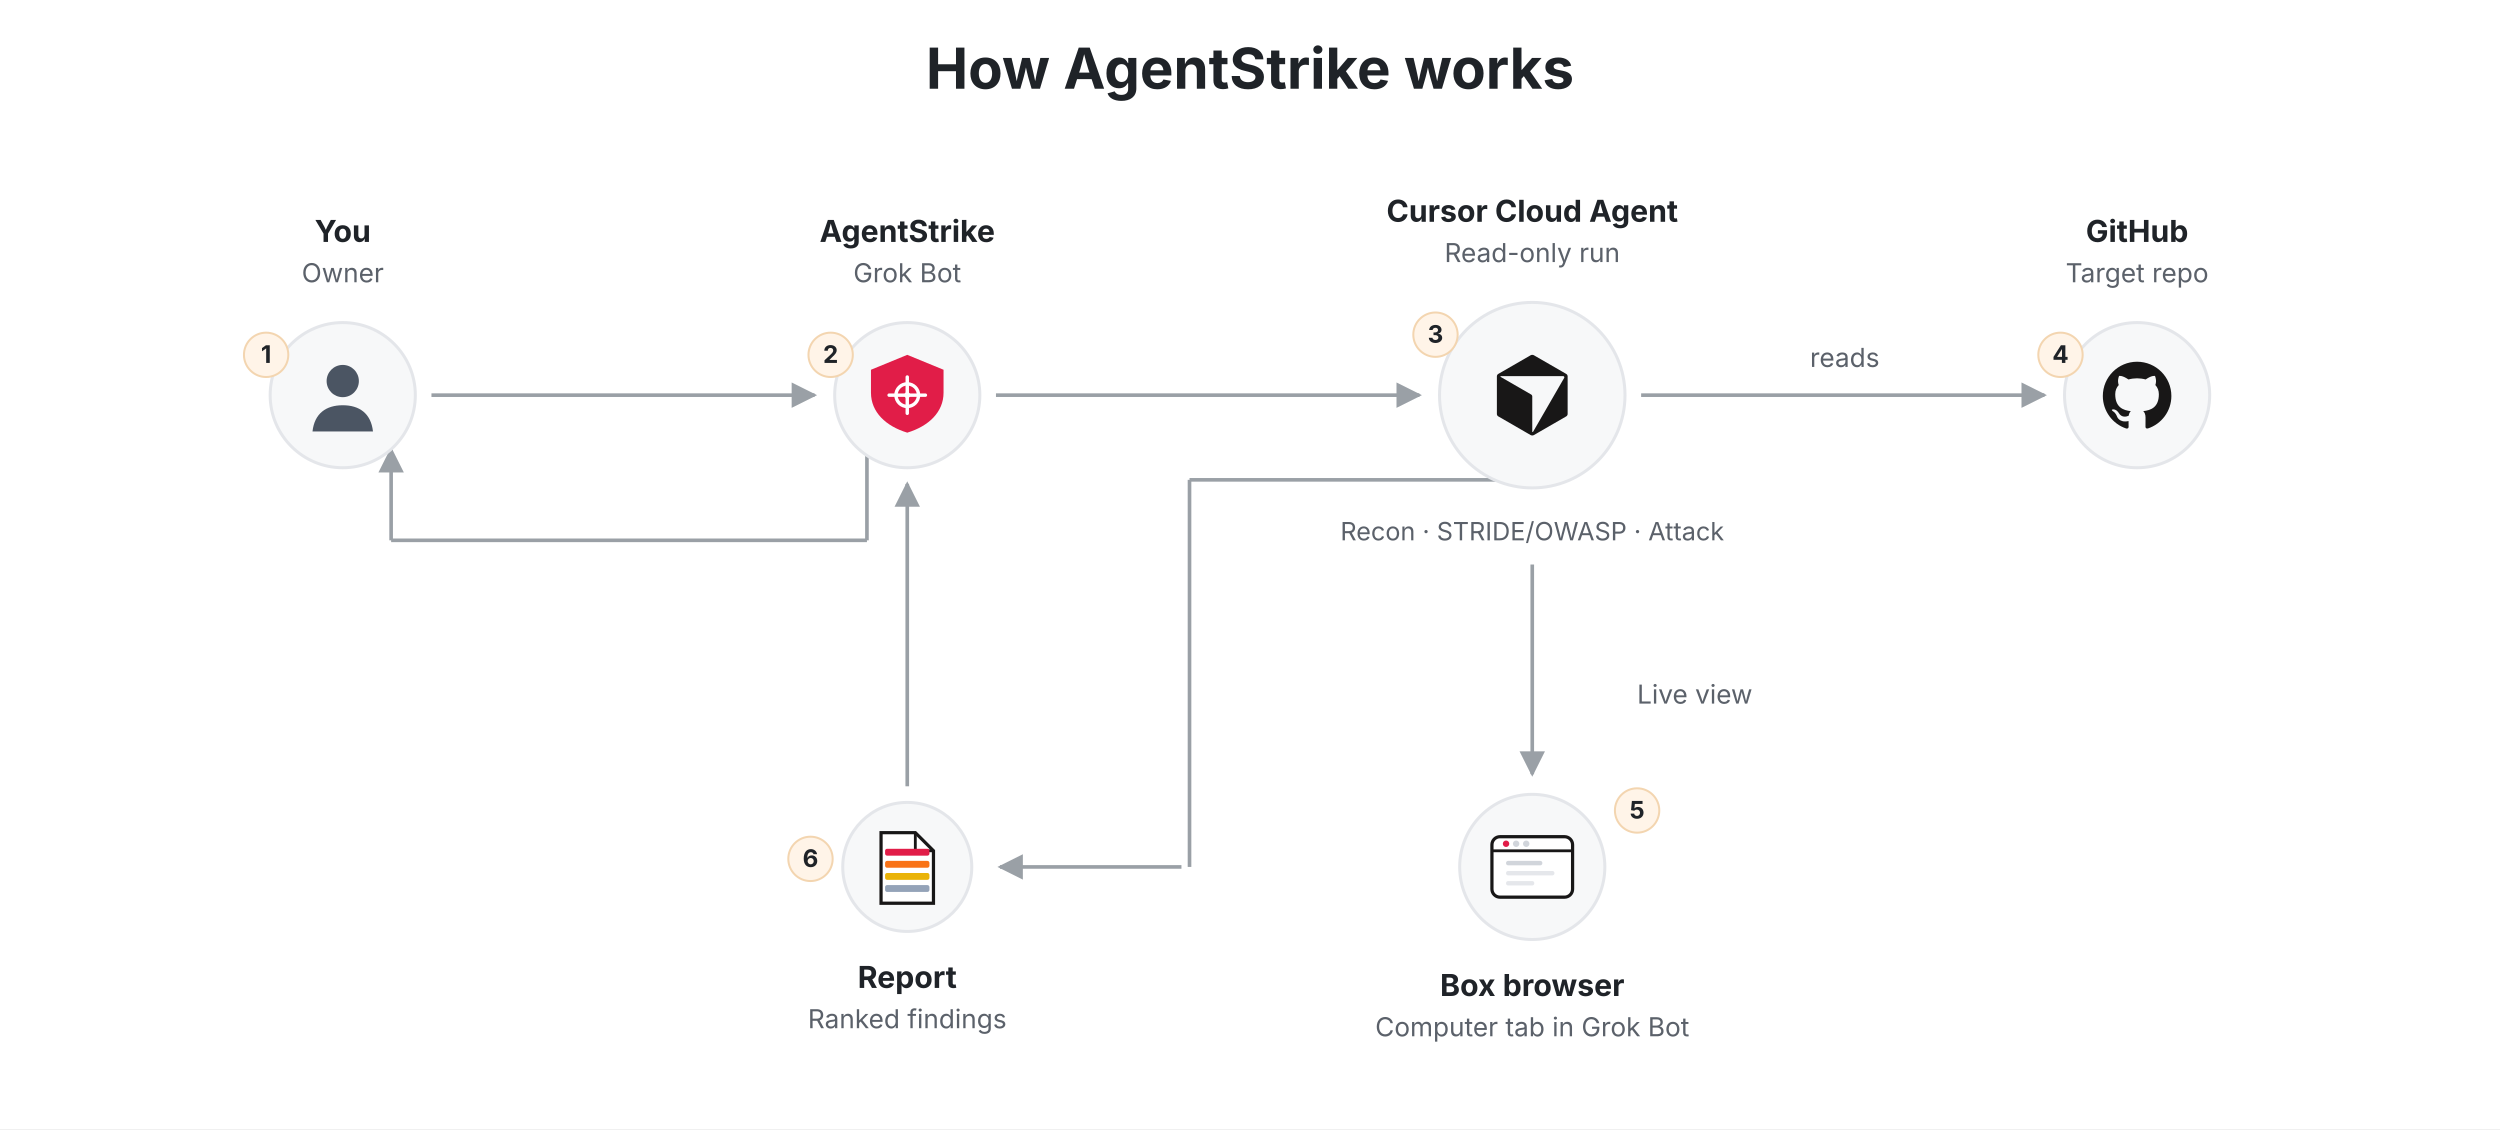
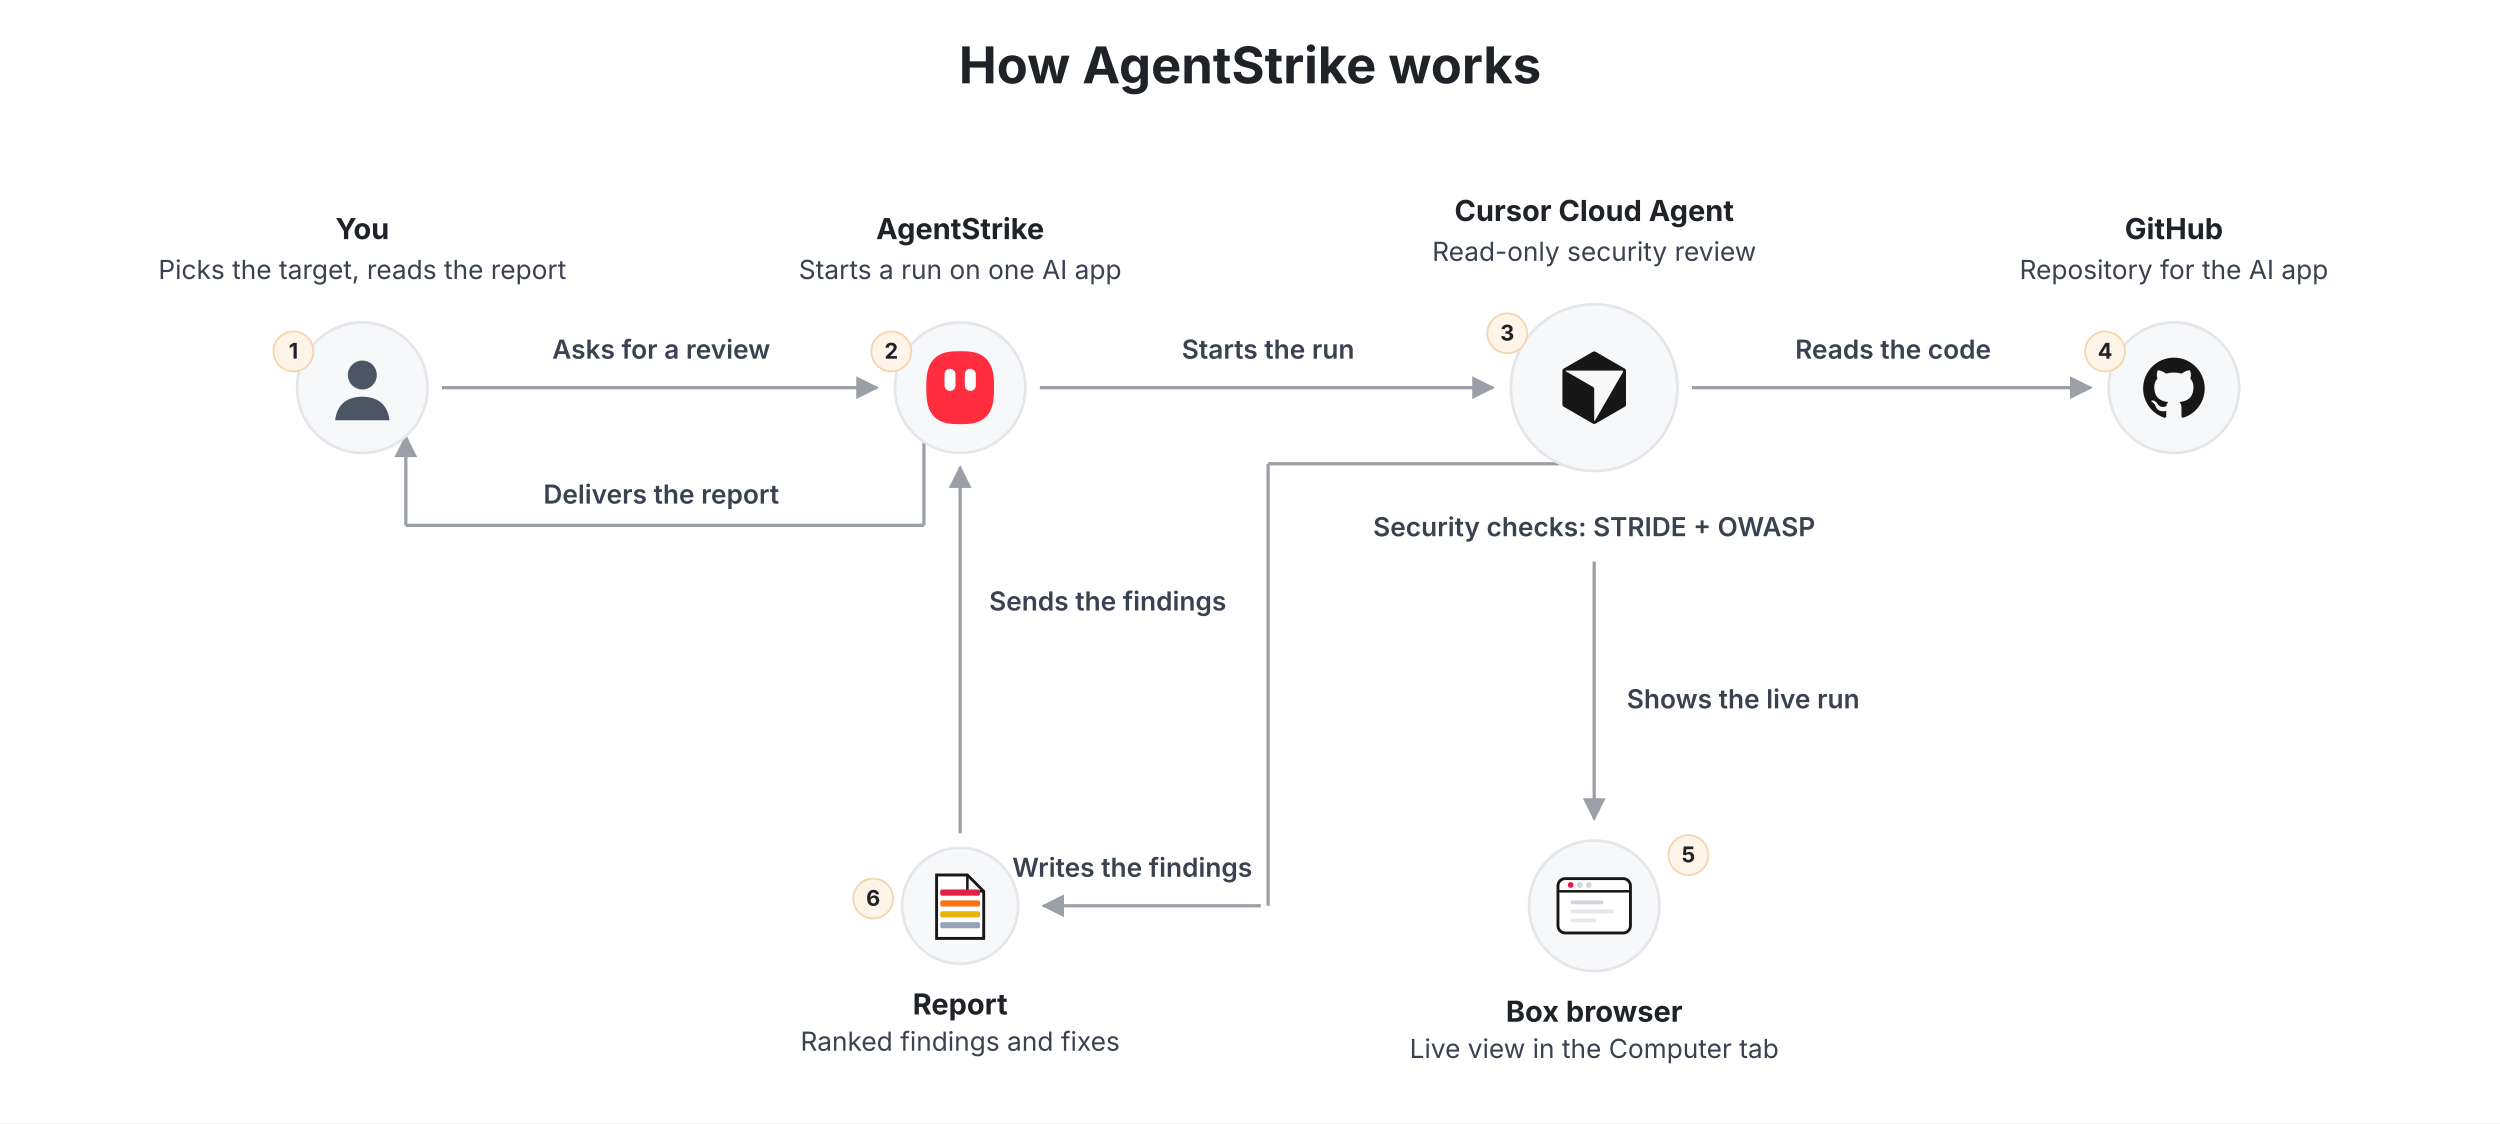
- <svg xmlns="http://www.w3.org/2000/svg" width="1240" height="560" viewBox="0 0 1240 560" role="img" aria-label="How AgentStrike works">
-   <rect width="1240" height="560" fill="#FFFFFF" />
+ <svg xmlns="http://www.w3.org/2000/svg" width="1380" height="620" viewBox="0 0 1380 620" role="img" aria-label="How AgentStrike works">
+   <rect width="1380" height="620" fill="#FFFFFF" />
  <defs>
    <marker id="arrow" viewBox="0 0 10 10" refX="9" refY="5" markerWidth="7" markerHeight="7" orient="auto">
      <path d="M0 0 L10 5 L0 10 z" fill="#9AA0A6" />
    </marker>
  </defs>
  <style>
    text { font-family: ui-sans-serif, Inter, system-ui, -apple-system, "Segoe UI", sans-serif; fill: #1F2328; }
    .title { font-size: 28px; font-weight: 700; }
-     .name { font-size: 15px; font-weight: 700; }
-     .cap { font-size: 13px; fill: #5B616A; }
-     .note { font-size: 13px; fill: #5B616A; }
-     .phase { font-size: 12.5px; fill: #5B616A; }
+     .name { font-size: 16px; font-weight: 700; }
+     .cap { font-size: 14.5px; fill: #3A4150; }
+     .note { font-size: 14.5px; fill: #3A4150; font-weight: 600; }
+     .phase { font-size: 14.5px; fill: #3A4150; font-weight: 600; }
  </style>
-   <text class="title" x="620.0" y="44" text-anchor="middle">How AgentStrike works</text>
-   <line x1="214" y1="196" x2="404" y2="196" stroke="#9AA0A6" stroke-width="1.8" marker-end="url(#arrow)" />
-   <line x1="494" y1="196" x2="704" y2="196" stroke="#9AA0A6" stroke-width="1.8" marker-end="url(#arrow)" />
-   <line x1="814" y1="196" x2="1014" y2="196" stroke="#9AA0A6" stroke-width="1.8" marker-end="url(#arrow)" />
-   <text class="note" x="915.0" y="182" text-anchor="middle">reads</text>
-   <text class="phase" x="760" y="268" text-anchor="middle">Recon · STRIDE/OWASP · Attack</text>
-   <line x1="760" y1="280" x2="760" y2="384" stroke="#9AA0A6" stroke-width="1.8" marker-end="url(#arrow)" />
-   <text class="note" x="812" y="349.0">Live view</text>
-   <line x1="756" y1="238" x2="590" y2="238" stroke="#9AA0A6" stroke-width="1.8" />
-   <line x1="590" y1="238" x2="590" y2="430" stroke="#9AA0A6" stroke-width="1.8" />
-   <line x1="586" y1="430" x2="496" y2="430" stroke="#9AA0A6" stroke-width="1.8" marker-end="url(#arrow)" />
-   <line x1="450" y1="390" x2="450" y2="240" stroke="#9AA0A6" stroke-width="1.8" marker-end="url(#arrow)" />
-   <line x1="430" y1="226" x2="430" y2="268" stroke="#9AA0A6" stroke-width="1.8" />
-   <line x1="430" y1="268" x2="194" y2="268" stroke="#9AA0A6" stroke-width="1.8" />
-   <line x1="194" y1="268" x2="194" y2="223" stroke="#9AA0A6" stroke-width="1.8" marker-end="url(#arrow)" />
-   <circle cx="170" cy="196" r="36" fill="#F7F8F9" stroke="#E4E6EA" stroke-width="1.5" />
-   <g transform="translate(170,198)" fill="#4B5563">
+   <text class="title" x="690.0" y="46" text-anchor="middle">How AgentStrike works</text>
+   <line x1="244" y1="214" x2="484" y2="214" stroke="#9AA0A6" stroke-width="1.8" marker-end="url(#arrow)" />
+   <line x1="574" y1="214" x2="824" y2="214" stroke="#9AA0A6" stroke-width="1.8" marker-end="url(#arrow)" />
+   <line x1="934" y1="214" x2="1154" y2="214" stroke="#9AA0A6" stroke-width="1.8" marker-end="url(#arrow)" />
+   <text class="note" x="365.0" y="198" text-anchor="middle">Asks for a review</text>
+   <text class="note" x="700.0" y="198" text-anchor="middle">Starts the run</text>
+   <text class="note" x="1045.0" y="198" text-anchor="middle">Reads the code</text>
+   <text class="phase" x="880" y="296" text-anchor="middle">Security checks: STRIDE + OWASP</text>
+   <line x1="880" y1="310" x2="880" y2="452" stroke="#9AA0A6" stroke-width="1.8" marker-end="url(#arrow)" />
+   <text class="note" x="898" y="391.0">Shows the live run</text>
+   <line x1="876" y1="256" x2="700" y2="256" stroke="#9AA0A6" stroke-width="1.8" />
+   <line x1="700" y1="256" x2="700" y2="500" stroke="#9AA0A6" stroke-width="1.8" />
+   <line x1="696" y1="500" x2="576" y2="500" stroke="#9AA0A6" stroke-width="1.8" marker-end="url(#arrow)" />
+   <line x1="530" y1="460" x2="530" y2="258" stroke="#9AA0A6" stroke-width="1.8" marker-end="url(#arrow)" />
+   <text class="note" x="625.0" y="484" text-anchor="middle">Writes the findings</text>
+   <text class="note" x="546" y="337.0">Sends the findings</text>
+   <line x1="510" y1="244" x2="510" y2="290" stroke="#9AA0A6" stroke-width="1.8" />
+   <line x1="510" y1="290" x2="224" y2="290" stroke="#9AA0A6" stroke-width="1.8" />
+   <line x1="224" y1="290" x2="224" y2="241" stroke="#9AA0A6" stroke-width="1.8" marker-end="url(#arrow)" />
+   <text class="note" x="365.0" y="278" text-anchor="middle">Delivers the report</text>
+   <circle cx="200" cy="214" r="36" fill="#F7F8F9" stroke="#E4E6EA" stroke-width="1.5" />
+   <g transform="translate(200,216)" fill="#4B5563">
    <circle cx="0" cy="-9" r="8" />
    <path d="M-15 16c1-9 6.8-13 15-13s14 4 15 13" />
  </g>
-   <text class="name" x="170" y="120" text-anchor="middle">You</text>
-   <text class="cap" x="170" y="140" text-anchor="middle">Owner</text>
-   <circle cx="132" cy="176" r="11" fill="#FFF4E8" stroke="#F3D5B0" />
-   <text x="132" y="180" text-anchor="middle" font-size="12" font-weight="700" fill="#C2410C">1</text>
-   <circle cx="450" cy="196" r="36" fill="#F7F8F9" stroke="#E4E6EA" stroke-width="1.5" />
-   <g transform="translate(450,196)">
-     <path fill="#E11D48" d="M0-20 18-12.6v11.4C18 8.4 10.6 15.4 0 18.6-10.6 15.4-18 8.4-18-1.2v-11.4z" />
-     <circle cx="0" cy="0" r="5.6" fill="none" stroke="#fff" stroke-width="1.7" />
-     <path d="M0-9v18M-9 0h18" fill="none" stroke="#fff" stroke-width="1.7" stroke-linecap="round" />
-     <circle cx="0" cy="0" r="1.5" fill="#fff" />
+   <text class="name" x="200" y="132" text-anchor="middle">You</text>
+   <text class="cap" x="200" y="154" text-anchor="middle">Picks the target, reads the report</text>
+   <circle cx="162" cy="194" r="11" fill="#FFF4E8" stroke="#F3D5B0" />
+   <text x="162" y="198" text-anchor="middle" font-size="12" font-weight="700" fill="#C2410C">1</text>
+   <circle cx="530" cy="214" r="36" fill="#F7F8F9" stroke="#E4E6EA" stroke-width="1.5" />
+   <g transform="translate(530,214)">
+     <g transform="translate(-23.00,-23.00) scale(0.7188)">
+       <path fill="#FF2D3D" d="M58.00,32.00 57.96,35.99 57.84,38.54 57.64,40.71 57.36,42.66 57.01,44.45 56.57,46.10 56.06,47.63 55.46,49.07 54.79,50.40 54.04,51.64 53.21,52.79 52.30,53.86 51.31,54.84 50.24,55.73 49.09,56.54 47.85,57.27 46.52,57.91 45.09,58.46 43.56,58.93 41.90,59.32 40.09,59.61 38.07,59.83 35.71,59.96 32.00,60.00 28.29,59.96 25.93,59.83 23.91,59.61 22.10,59.32 20.44,58.93 18.91,58.46 17.48,57.91 16.15,57.27 14.91,56.54 13.76,55.73 12.69,54.84 11.70,53.86 10.79,52.79 9.96,51.64 9.21,50.40 8.54,49.07 7.94,47.63 7.43,46.10 6.99,44.45 6.64,42.66 6.36,40.71 6.16,38.54 6.04,35.99 6.00,32.00 6.04,28.01 6.16,25.46 6.36,23.29 6.64,21.34 6.99,19.55 7.43,17.90 7.94,16.37 8.54,14.93 9.21,13.60 9.96,12.36 10.79,11.21 11.70,10.14 12.69,9.16 13.76,8.27 14.91,7.46 16.15,6.73 17.48,6.09 18.91,5.54 20.44,5.07 22.10,4.68 23.91,4.39 25.93,4.17 28.29,4.04 32.00,4.00 35.71,4.04 38.07,4.17 40.09,4.39 41.90,4.68 43.56,5.07 45.09,5.54 46.52,6.09 47.85,6.73 49.09,7.46 50.24,8.27 51.31,9.16 52.30,10.14 53.21,11.21 54.04,12.36 54.79,13.60 55.46,14.93 56.06,16.37 56.57,17.90 57.01,19.55 57.36,21.34 57.64,23.29 57.84,25.46 57.96,28.01Z" />
+       <rect x="20" y="17.5" width="8.4" height="17" rx="4.2" fill="#FFFFFF" />
+       <rect x="35.6" y="17.5" width="8.4" height="17" rx="4.2" fill="#FFFFFF" />
+     </g>
  </g>
-   <text class="name" x="450" y="120" text-anchor="middle">AgentStrike</text>
-   <text class="cap" x="450" y="140" text-anchor="middle">Grok Bot</text>
-   <circle cx="412" cy="176" r="11" fill="#FFF4E8" stroke="#F3D5B0" />
-   <text x="412" y="180" text-anchor="middle" font-size="12" font-weight="700" fill="#C2410C">2</text>
-   <circle cx="760" cy="196" r="46" fill="#F7F8F9" stroke="#E4E6EA" stroke-width="1.5" />
-   <g transform="translate(760,196)">
+   <text class="name" x="530" y="132" text-anchor="middle">AgentStrike</text>
+   <text class="cap" x="530" y="154" text-anchor="middle">Starts a run on one AI app</text>
+   <circle cx="492" cy="194" r="11" fill="#FFF4E8" stroke="#F3D5B0" />
+   <text x="492" y="198" text-anchor="middle" font-size="12" font-weight="700" fill="#C2410C">2</text>
+   <circle cx="880" cy="214" r="46" fill="#F7F8F9" stroke="#E4E6EA" stroke-width="1.5" />
+   <g transform="translate(880,214)">
    <g transform="translate(-20.00,-20.00) scale(1.6667)" fill="#181717">
      <path d="M11.503.131 1.891 5.678a.84.84 0 0 0-.42.726v11.188c0 .3.162.575.42.724l9.609 5.55a1 1 0 0 0 .998 0l9.61-5.55a.84.84 0 0 0 .42-.724V6.404a.84.84 0 0 0-.42-.726L12.497.131a1.01 1.01 0 0 0-.996 0M2.657 6.338h18.55c.263 0 .43.287.297.515L12.23 22.918c-.062.107-.229.064-.229-.06V12.335a.59.59 0 0 0-.295-.51l-9.11-5.257c-.109-.063-.064-.23.061-.23" />
    </g>
  </g>
-   <text class="name" x="760" y="110" text-anchor="middle">Cursor Cloud Agent</text>
-   <text class="cap" x="760" y="130" text-anchor="middle">Read-only run</text>
-   <circle cx="712" cy="166" r="11" fill="#FFF4E8" stroke="#F3D5B0" />
-   <text x="712" y="170" text-anchor="middle" font-size="12" font-weight="700" fill="#C2410C">3</text>
-   <circle cx="1060" cy="196" r="36" fill="#F7F8F9" stroke="#E4E6EA" stroke-width="1.5" />
-   <g transform="translate(1060,196)">
+   <text class="name" x="880" y="122" text-anchor="middle">Cursor Cloud Agent</text>
+   <text class="cap" x="880" y="144" text-anchor="middle">Read-only security review</text>
+   <circle cx="832" cy="184" r="11" fill="#FFF4E8" stroke="#F3D5B0" />
+   <text x="832" y="188" text-anchor="middle" font-size="12" font-weight="700" fill="#C2410C">3</text>
+   <circle cx="1200" cy="214" r="36" fill="#F7F8F9" stroke="#E4E6EA" stroke-width="1.5" />
+   <g transform="translate(1200,214)">
    <g transform="translate(-17.00,-17.00) scale(1.4167)" fill="#181717">
      <path d="M12 .297c-6.63 0-12 5.373-12 12 0 5.303 3.438 9.8 8.205 11.385.6.113.82-.258.82-.577 0-.285-.01-1.04-.015-2.04-3.338.724-4.042-1.61-4.042-1.61C4.422 18.07 3.633 17.7 3.633 17.7c-1.087-.744.084-.729.084-.729 1.205.084 1.838 1.236 1.838 1.236 1.07 1.835 2.809 1.305 3.495.998.108-.776.417-1.305.76-1.605-2.665-.3-5.466-1.332-5.466-5.93 0-1.31.465-2.38 1.235-3.22-.135-.303-.54-1.523.105-3.176 0 0 1.005-.322 3.3 1.23.96-.267 1.98-.399 3-.405 1.02.006 2.04.138 3 .405 2.28-1.552 3.285-1.23 3.285-1.23.645 1.653.24 2.873.12 3.176.765.84 1.23 1.91 1.23 3.22 0 4.61-2.805 5.625-5.475 5.92.42.36.81 1.096.81 2.22 0 1.606-.015 2.896-.015 3.286 0 .315.21.69.825.57C20.565 22.092 24 17.592 24 12.297c0-6.627-5.373-12-12-12" />
    </g>
  </g>
-   <text class="name" x="1060" y="120" text-anchor="middle">GitHub</text>
-   <text class="cap" x="1060" y="140" text-anchor="middle">Target repo</text>
-   <circle cx="1022" cy="176" r="11" fill="#FFF4E8" stroke="#F3D5B0" />
-   <text x="1022" y="180" text-anchor="middle" font-size="12" font-weight="700" fill="#C2410C">4</text>
-   <circle cx="760" cy="430" r="36" fill="#F7F8F9" stroke="#E4E6EA" stroke-width="1.5" />
-   <g transform="translate(760,430)">
+   <text class="name" x="1200" y="132" text-anchor="middle">GitHub</text>
+   <text class="cap" x="1200" y="154" text-anchor="middle">Repository for the AI app</text>
+   <circle cx="1162" cy="194" r="11" fill="#FFF4E8" stroke="#F3D5B0" />
+   <text x="1162" y="198" text-anchor="middle" font-size="12" font-weight="700" fill="#C2410C">4</text>
+   <circle cx="880" cy="500" r="36" fill="#F7F8F9" stroke="#E4E6EA" stroke-width="1.5" />
+   <g transform="translate(880,500)">
    <rect x="-20" y="-15" width="40" height="30" rx="4" fill="#FFFFFF" stroke="#181717" stroke-width="1.6" />
    <path d="M-20-8h40" stroke="#181717" stroke-width="1.4" />
    <circle cx="-13" cy="-11.5" r="1.6" fill="#E11D48" />
    <circle cx="-8" cy="-11.5" r="1.6" fill="#D1D5DB" />
    <circle cx="-3" cy="-11.5" r="1.6" fill="#D1D5DB" />
    <rect x="-13" y="-3" width="18" height="2.2" rx="1" fill="#D1D5DB" />
    <rect x="-13" y="2" width="24" height="2.2" rx="1" fill="#E5E7EB" />
    <rect x="-13" y="7" width="14" height="2.2" rx="1" fill="#E5E7EB" />
  </g>
-   <text class="name" x="760" y="494" text-anchor="middle">Box browser</text>
-   <text class="cap" x="760" y="514" text-anchor="middle">Computer tab in Grok Bot</text>
-   <circle cx="812" cy="402" r="11" fill="#FFF4E8" stroke="#F3D5B0" />
-   <text x="812" y="406" text-anchor="middle" font-size="12" font-weight="700" fill="#C2410C">5</text>
-   <circle cx="450" cy="430" r="32" fill="#F7F8F9" stroke="#E4E6EA" stroke-width="1.5" />
-   <g transform="translate(450,430)">
+   <text class="name" x="880" y="564" text-anchor="middle">Box browser</text>
+   <text class="cap" x="880" y="584" text-anchor="middle">Live view in the Computer tab</text>
+   <circle cx="932" cy="472" r="11" fill="#FFF4E8" stroke="#F3D5B0" />
+   <text x="932" y="476" text-anchor="middle" font-size="12" font-weight="700" fill="#C2410C">5</text>
+   <circle cx="530" cy="500" r="32" fill="#F7F8F9" stroke="#E4E6EA" stroke-width="1.5" />
+   <g transform="translate(530,500)">
    <path fill="#FFFFFF" stroke="#181717" stroke-width="1.6" d="M-13-17h17l9 9v26h-26z" />
    <path fill="none" stroke="#181717" stroke-width="1.4" d="M4-17v9h9" />
    <rect x="-11" y="-9" width="22" height="3.4" rx="1" fill="#E11D48" />
    <rect x="-11" y="-3" width="22" height="3.4" rx="1" fill="#F97316" />
    <rect x="-11" y="3" width="22" height="3.4" rx="1" fill="#EAB308" />
    <rect x="-11" y="9" width="22" height="3.4" rx="1" fill="#94A3B8" />
  </g>
-   <text class="name" x="450" y="490" text-anchor="middle">Report</text>
-   <text class="cap" x="450" y="510" text-anchor="middle">Ranked findings</text>
-   <circle cx="402" cy="426" r="11" fill="#FFF4E8" stroke="#F3D5B0" />
-   <text x="402" y="430" text-anchor="middle" font-size="12" font-weight="700" fill="#C2410C">6</text>
+   <text class="name" x="530" y="560" text-anchor="middle">Report</text>
+   <text class="cap" x="530" y="580" text-anchor="middle">Ranked findings and fixes</text>
+   <circle cx="482" cy="496" r="11" fill="#FFF4E8" stroke="#F3D5B0" />
+   <text x="482" y="500" text-anchor="middle" font-size="12" font-weight="700" fill="#C2410C">6</text>
</svg>
